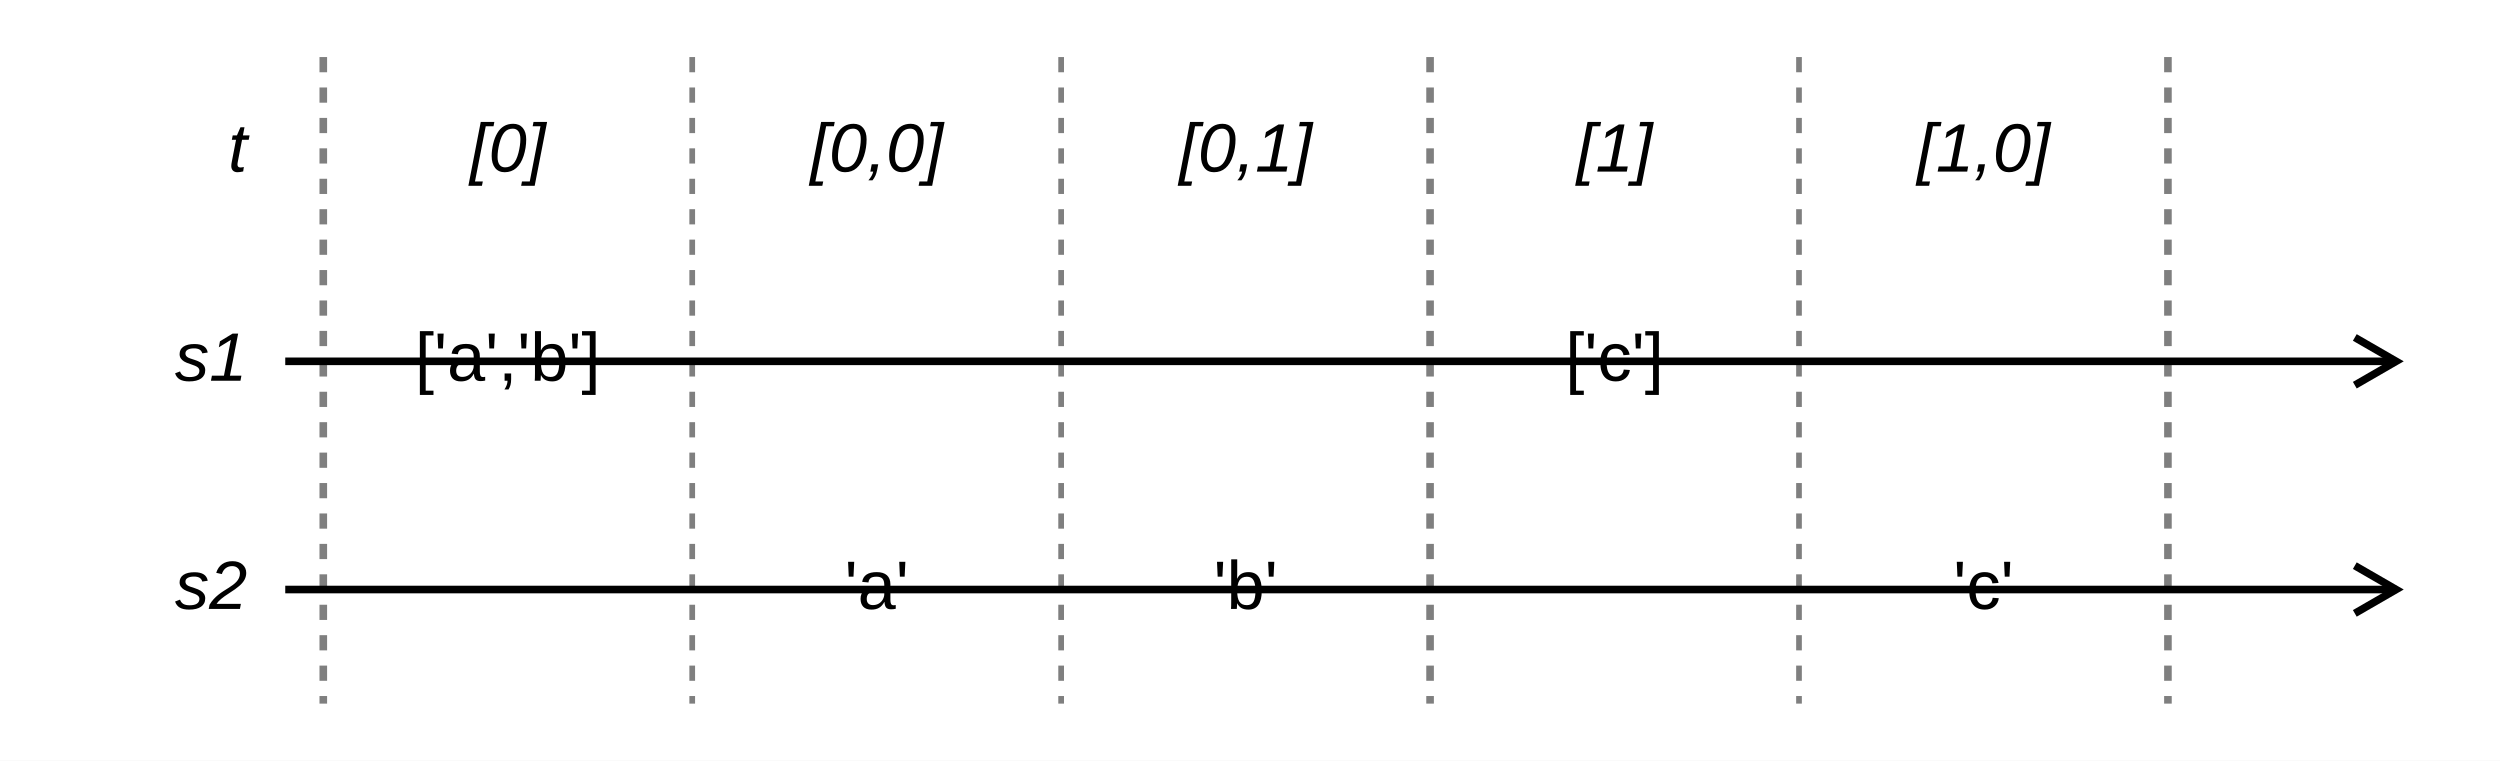
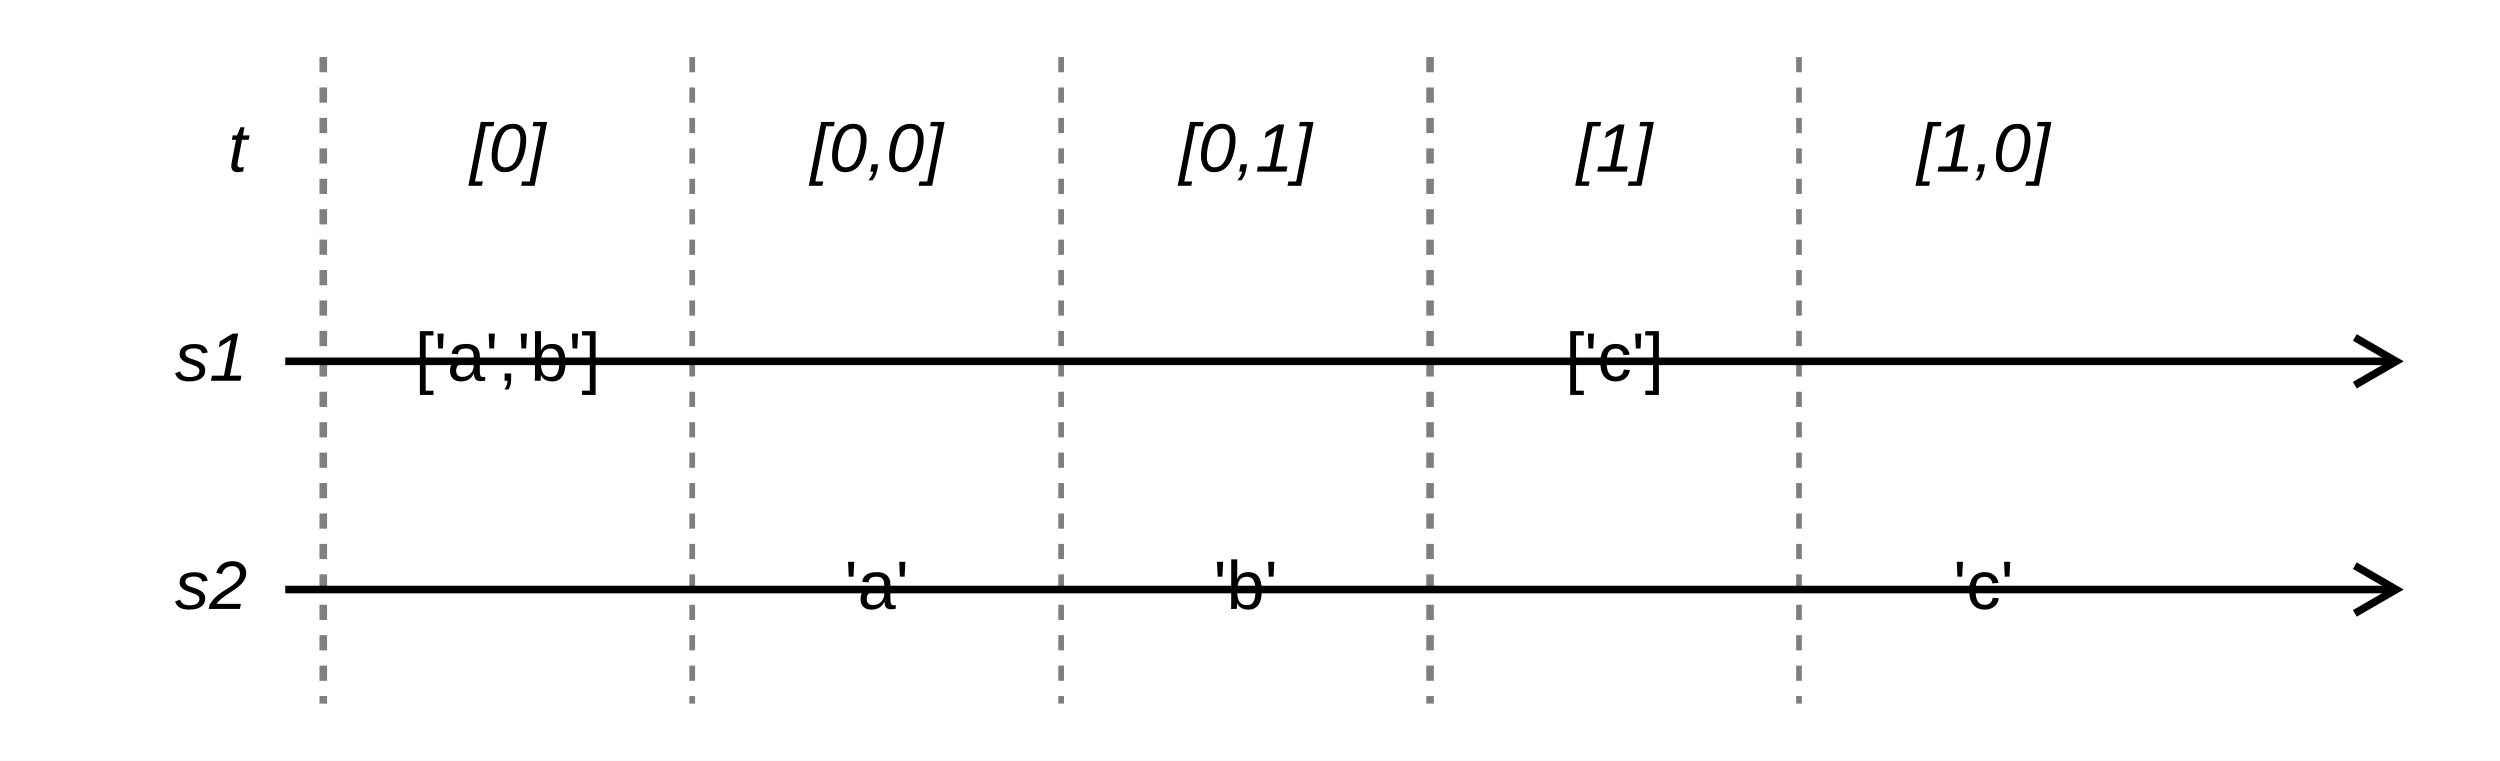
<svg xmlns="http://www.w3.org/2000/svg" width="657.309" height="200" viewBox="0 0 657.309 200">
  <path fill="#fff" d="M0 0h657.309v200H0z" />
  <g stroke="rgba(0, 0, 0, 0.5)" stroke-dasharray="4">
    <path stroke-width="2" d="M85 15v170" />
    <path stroke-width="1.5" d="M182 15v170M279 15v170" />
    <path stroke-width="2" d="M376 15v170" />
    <path stroke-width="1.5" d="M473 15v170" />
-     <path stroke-width="2" d="M570 15v170" />
  </g>
  <g dominant-baseline="middle" font-family="Arial, Helvetica, sans-serif" font-size="18" font-style="italic">
    <text x="40" y="15" text-anchor="end" transform="translate(25 25)">t</text>
    <text x="108.5" y="15" text-anchor="middle" transform="translate(25 25)">[0]</text>
    <text x="205.5" y="15" text-anchor="middle" transform="translate(25 25)">[0,0]</text>
    <text x="302.5" y="15" text-anchor="middle" transform="translate(25 25)">[0,1]</text>
    <text x="399.5" y="15" text-anchor="middle" transform="translate(25 25)">[1]</text>
    <text x="496.5" y="15" text-anchor="middle" transform="translate(25 25)">[1,0]</text>
  </g>
  <text x="108.5" y="20" dominant-baseline="middle" font-family="Arial, Helvetica, sans-serif" font-size="18" text-anchor="middle" transform="translate(25 75)">['a','b']</text>
  <text x="399.5" y="20" dominant-baseline="middle" font-family="Arial, Helvetica, sans-serif" font-size="18" text-anchor="middle" transform="translate(25 75)">['c']</text>
  <path stroke="#000" stroke-width="2" d="M75 95h555" />
  <path fill="none" stroke="#000" stroke-linecap="square" stroke-width="2" d="M620 89.226 630 95l-10 5.774" />
  <text x="40" y="20" dominant-baseline="middle" font-family="Arial, Helvetica, sans-serif" font-size="18" font-style="italic" text-anchor="end" transform="translate(25 75)">s1</text>
  <text x="205.5" y="20" dominant-baseline="middle" font-family="Arial, Helvetica, sans-serif" font-size="18" text-anchor="middle" transform="translate(25 135)">'a'</text>
  <text x="302.5" y="20" dominant-baseline="middle" font-family="Arial, Helvetica, sans-serif" font-size="18" text-anchor="middle" transform="translate(25 135)">'b'</text>
  <text x="496.5" y="20" dominant-baseline="middle" font-family="Arial, Helvetica, sans-serif" font-size="18" text-anchor="middle" transform="translate(25 135)">'c'</text>
  <path stroke="#000" stroke-width="2" d="M75 155h555" />
  <path fill="none" stroke="#000" stroke-linecap="square" stroke-width="2" d="M620 149.226 630 155l-10 5.774" />
  <text x="40" y="20" dominant-baseline="middle" font-family="Arial, Helvetica, sans-serif" font-size="18" font-style="italic" text-anchor="end" transform="translate(25 135)">s2</text>
</svg>
